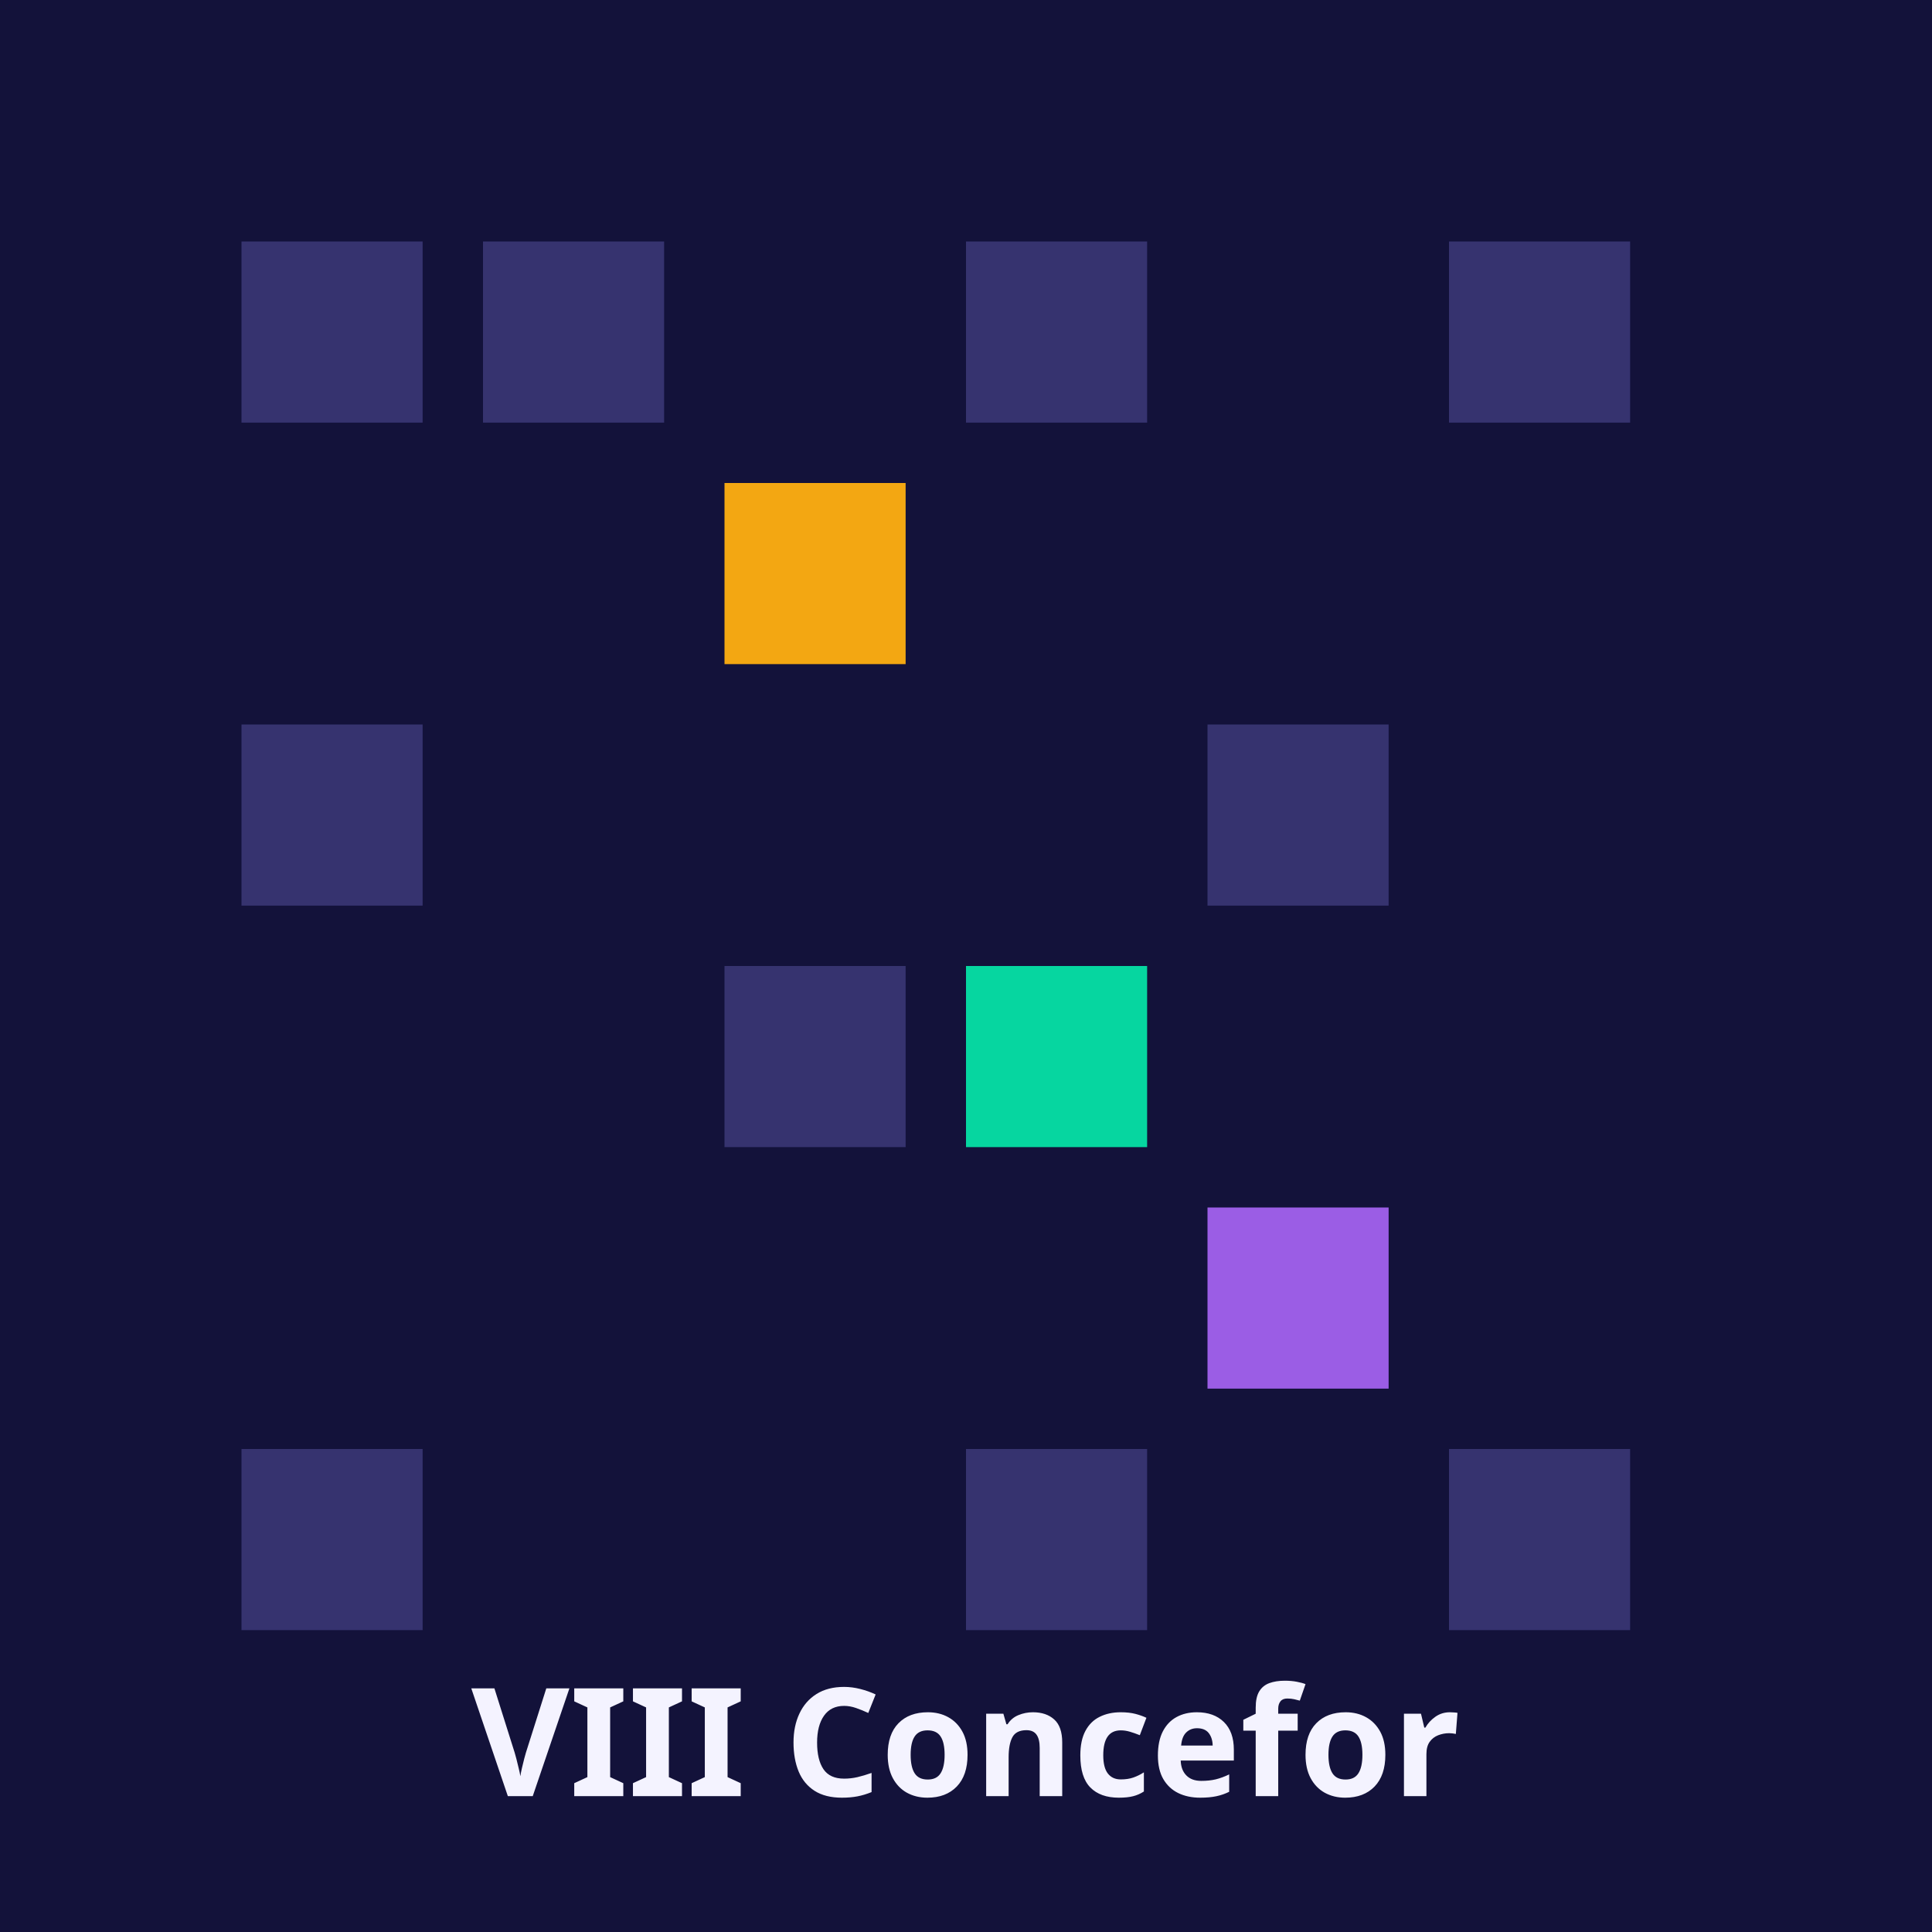
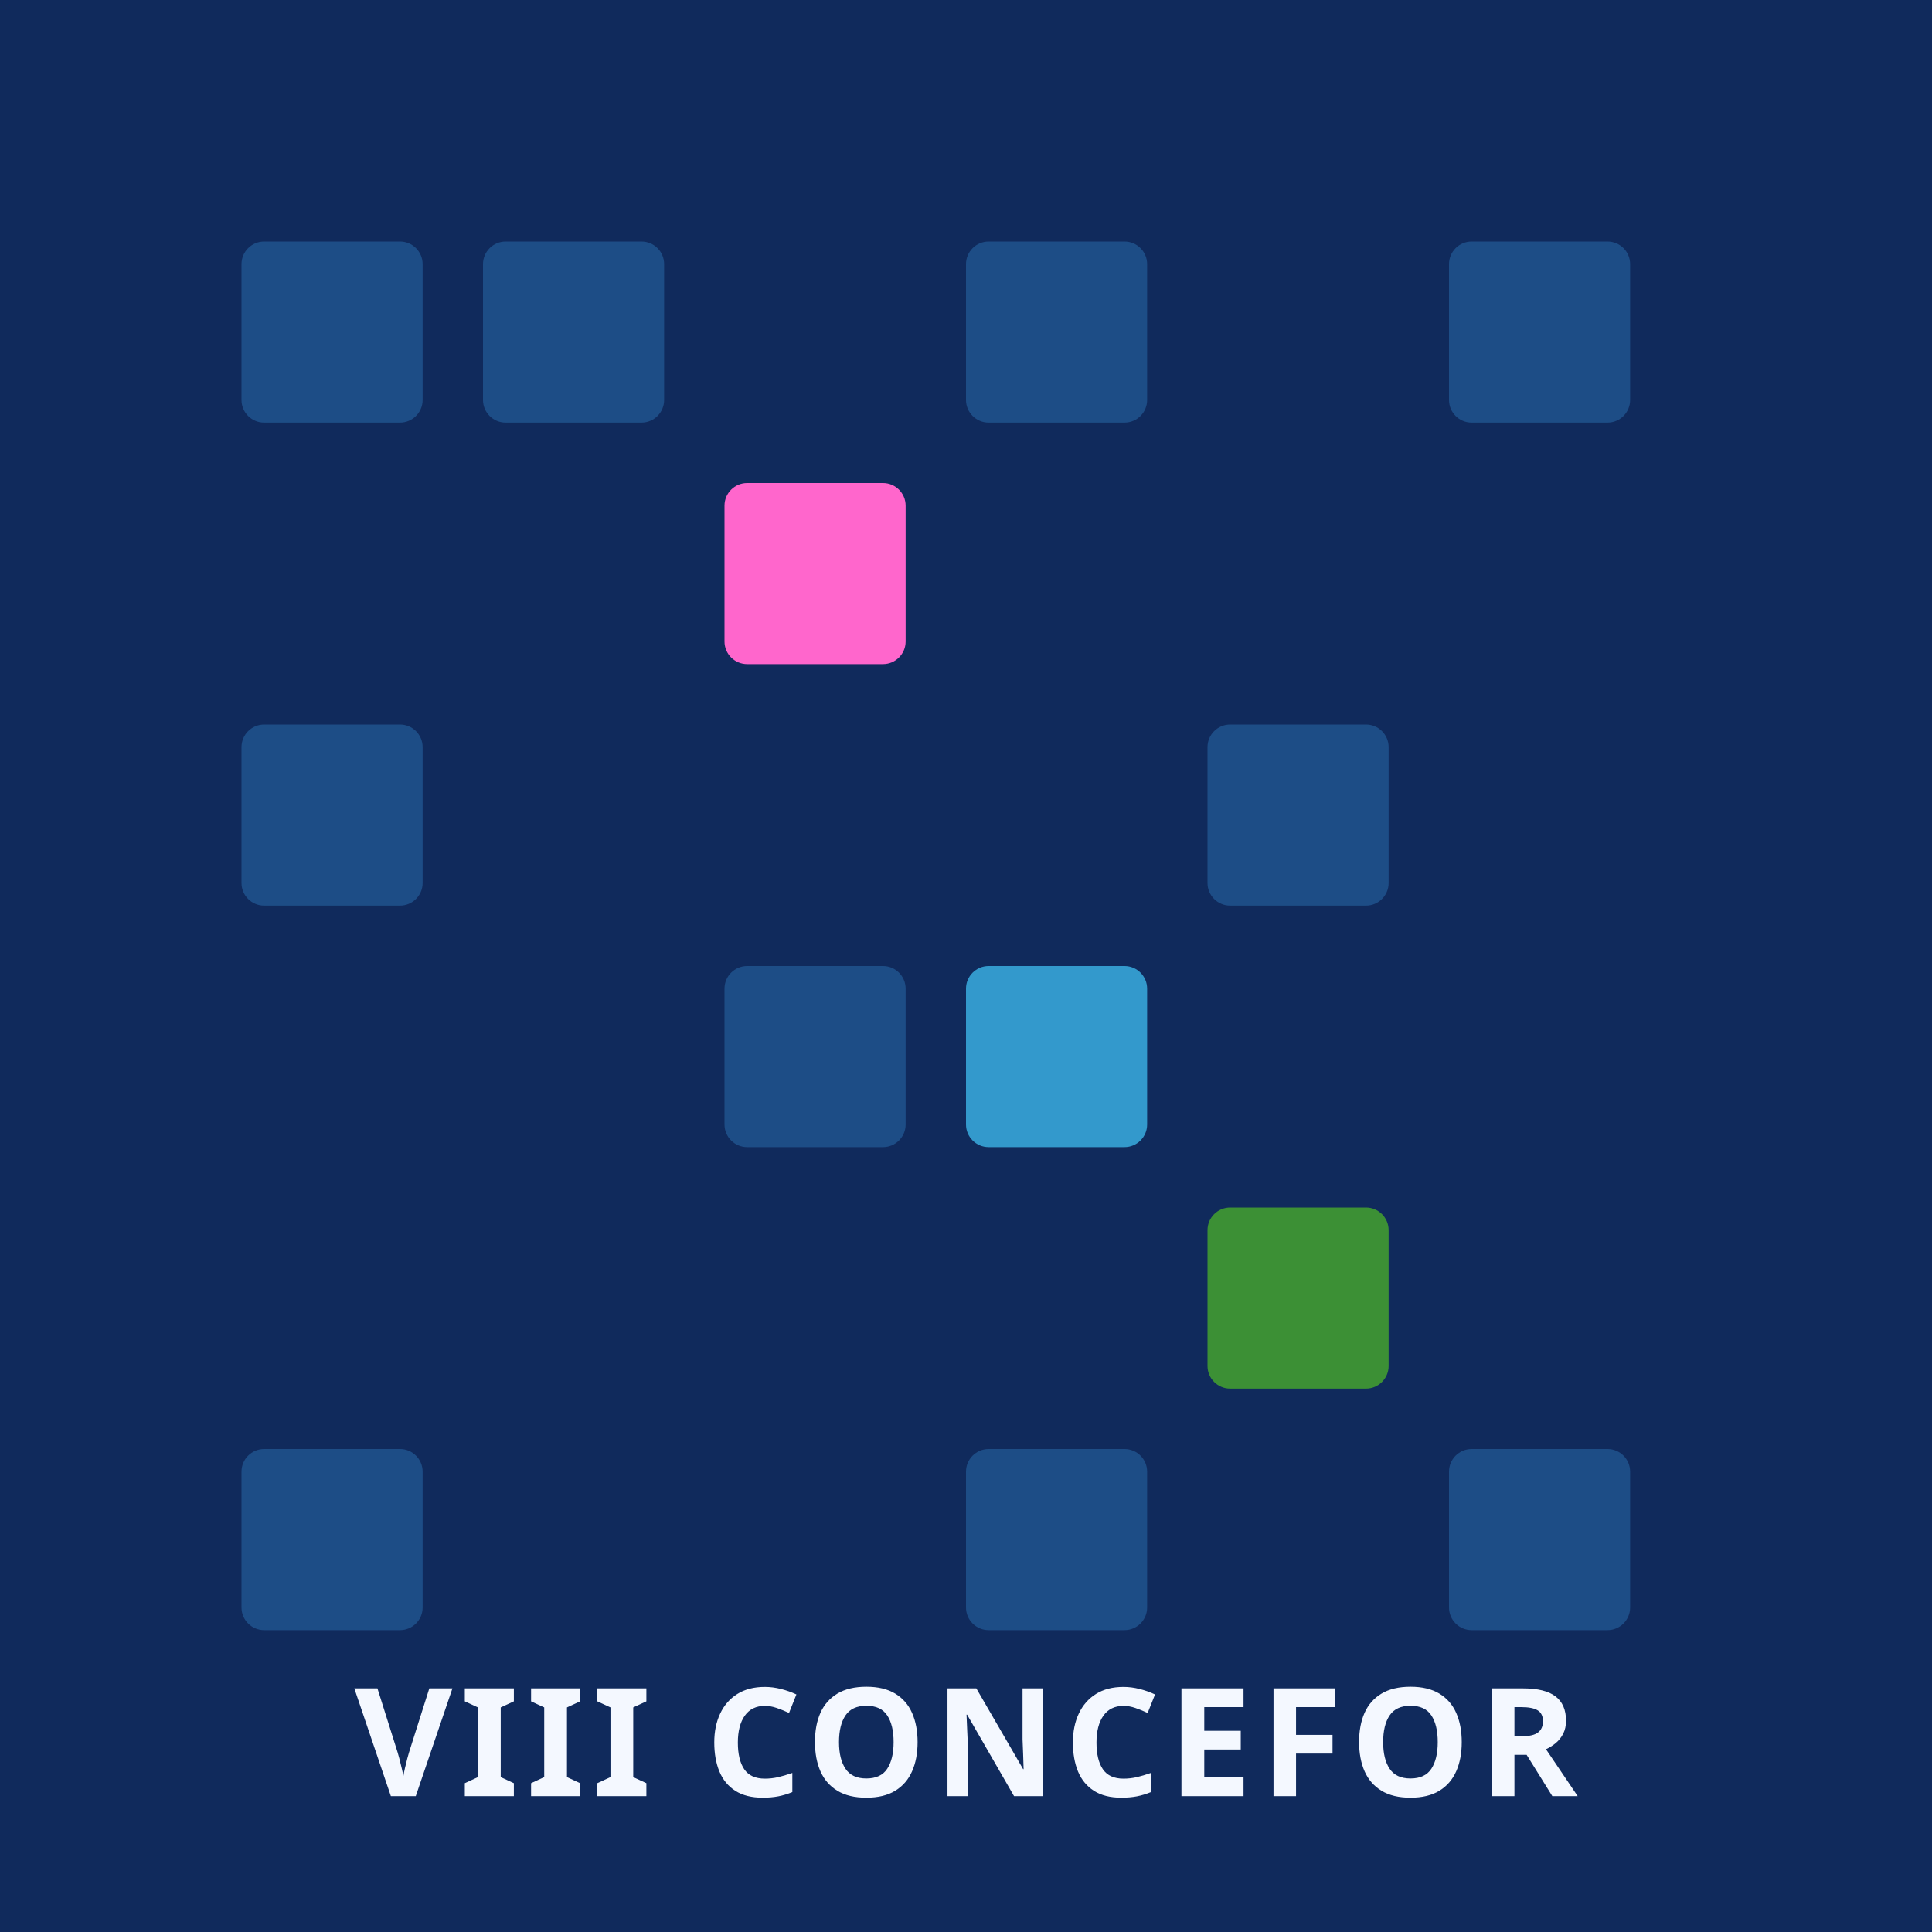
<svg xmlns="http://www.w3.org/2000/svg" width="512" height="512" viewBox="0 0 512 512">
-   <rect width="512" height="512" fill="#13123a" />
-   <g fill="#36336f">
-     <rect x="64" y="64" width="48" height="48" />
-     <rect x="128" y="64" width="48" height="48" />
-     <rect x="256" y="64" width="48" height="48" />
-     <rect x="384" y="64" width="48" height="48" />
-     <rect x="64" y="192" width="48" height="48" />
-     <rect x="320" y="192" width="48" height="48" />
-     <rect x="192" y="256" width="48" height="48" />
-     <rect x="64" y="384" width="48" height="48" />
-     <rect x="256" y="384" width="48" height="48" />
-     <rect x="384" y="384" width="48" height="48" />
+   <rect width="512" height="512" fill="#102a5c" />
+   <g fill="#1d4d86">
+     <rect x="64" y="64" width="48" height="48" rx="6" />
+     <rect x="128" y="64" width="48" height="48" rx="6" />
+     <rect x="256" y="64" width="48" height="48" rx="6" />
+     <rect x="384" y="64" width="48" height="48" rx="6" />
+     <rect x="64" y="192" width="48" height="48" rx="6" />
+     <rect x="320" y="192" width="48" height="48" rx="6" />
+     <rect x="192" y="256" width="48" height="48" rx="6" />
+     <rect x="64" y="384" width="48" height="48" rx="6" />
+     <rect x="256" y="384" width="48" height="48" rx="6" />
+     <rect x="384" y="384" width="48" height="48" rx="6" />
  </g>
-   <rect x="192" y="128" width="48" height="48" fill="#f3a712" />
-   <rect x="256" y="256" width="48" height="48" fill="#06d6a0" />
-   <rect x="320" y="320" width="48" height="48" fill="#9b5de5" />
-   <text x="256" y="476" font-family="system-ui, sans-serif" font-size="40" font-weight="700" fill="#f4f3ff" text-anchor="middle">VIII Concefor</text>
+   <rect x="192" y="128" width="48" height="48" rx="6" fill="#ff66cc" />
+   <rect x="256" y="256" width="48" height="48" rx="6" fill="#3399cc" />
+   <rect x="320" y="320" width="48" height="48" rx="6" fill="#3c9035" />
+   <text x="256" y="476" font-family="Oswald, system-ui, sans-serif" font-size="40" font-weight="700" fill="#f4f8ff" text-anchor="middle" letter-spacing="2">VIII CONCEFOR</text>
</svg>
